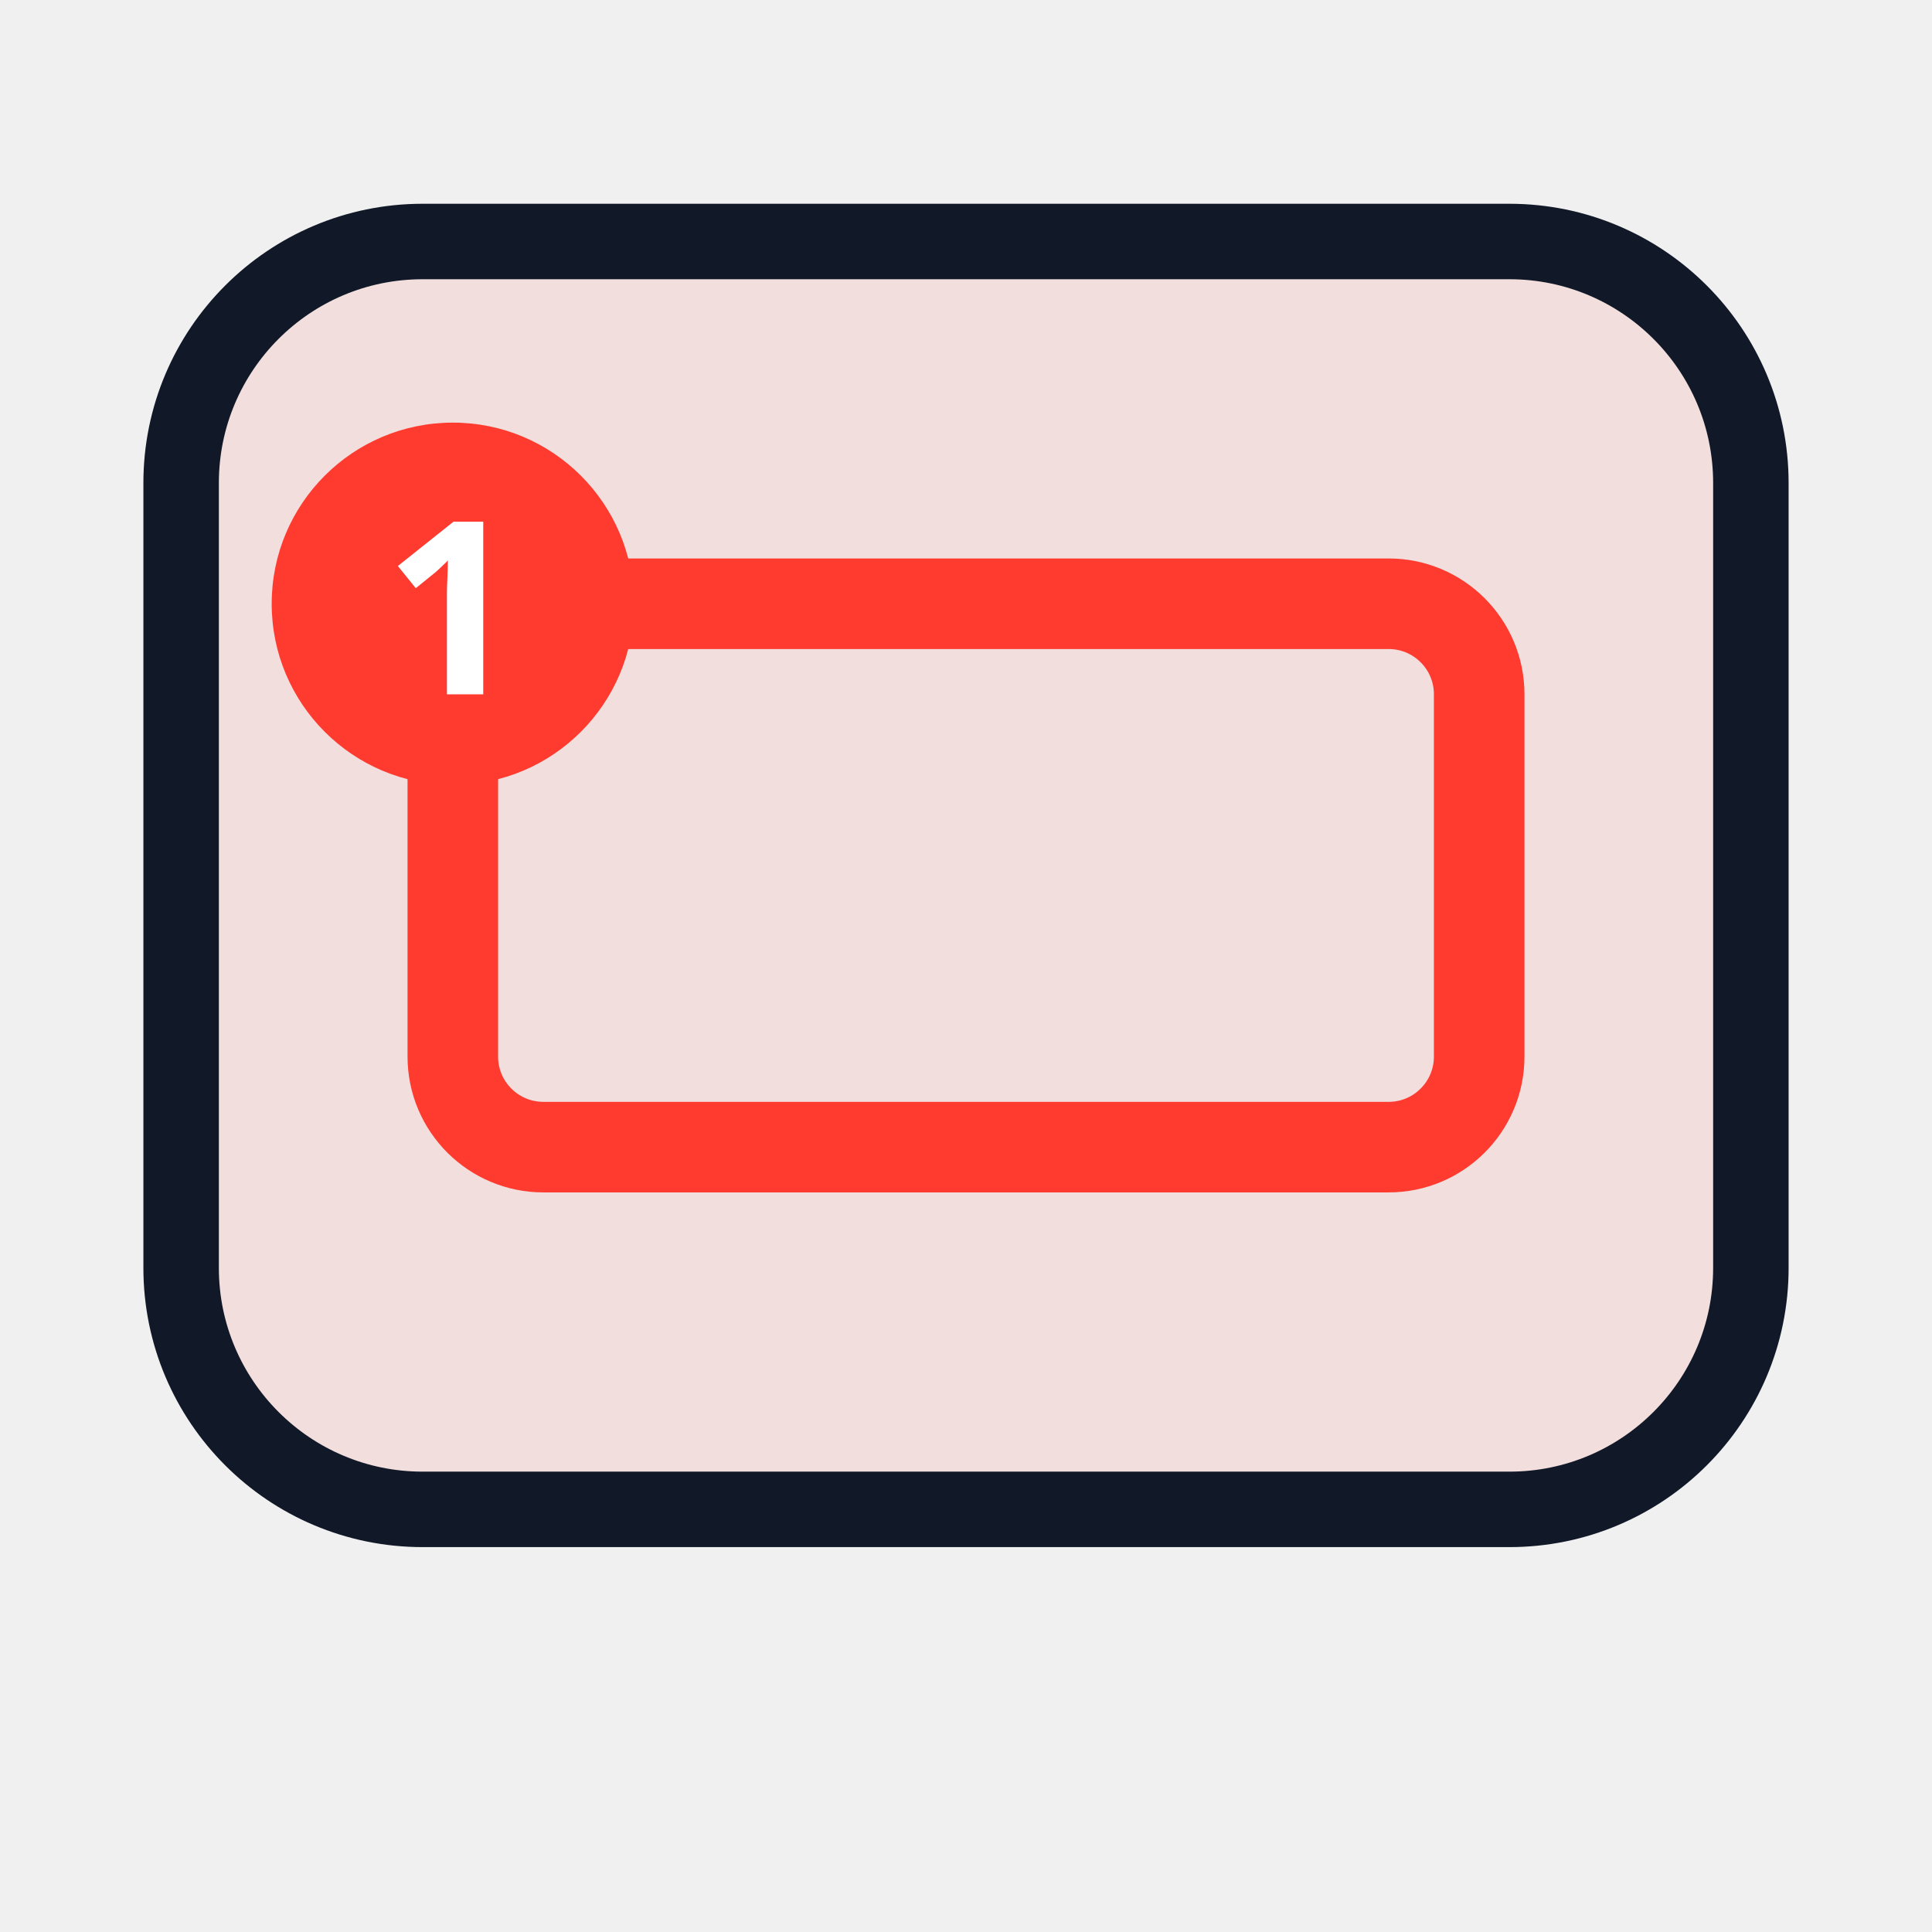
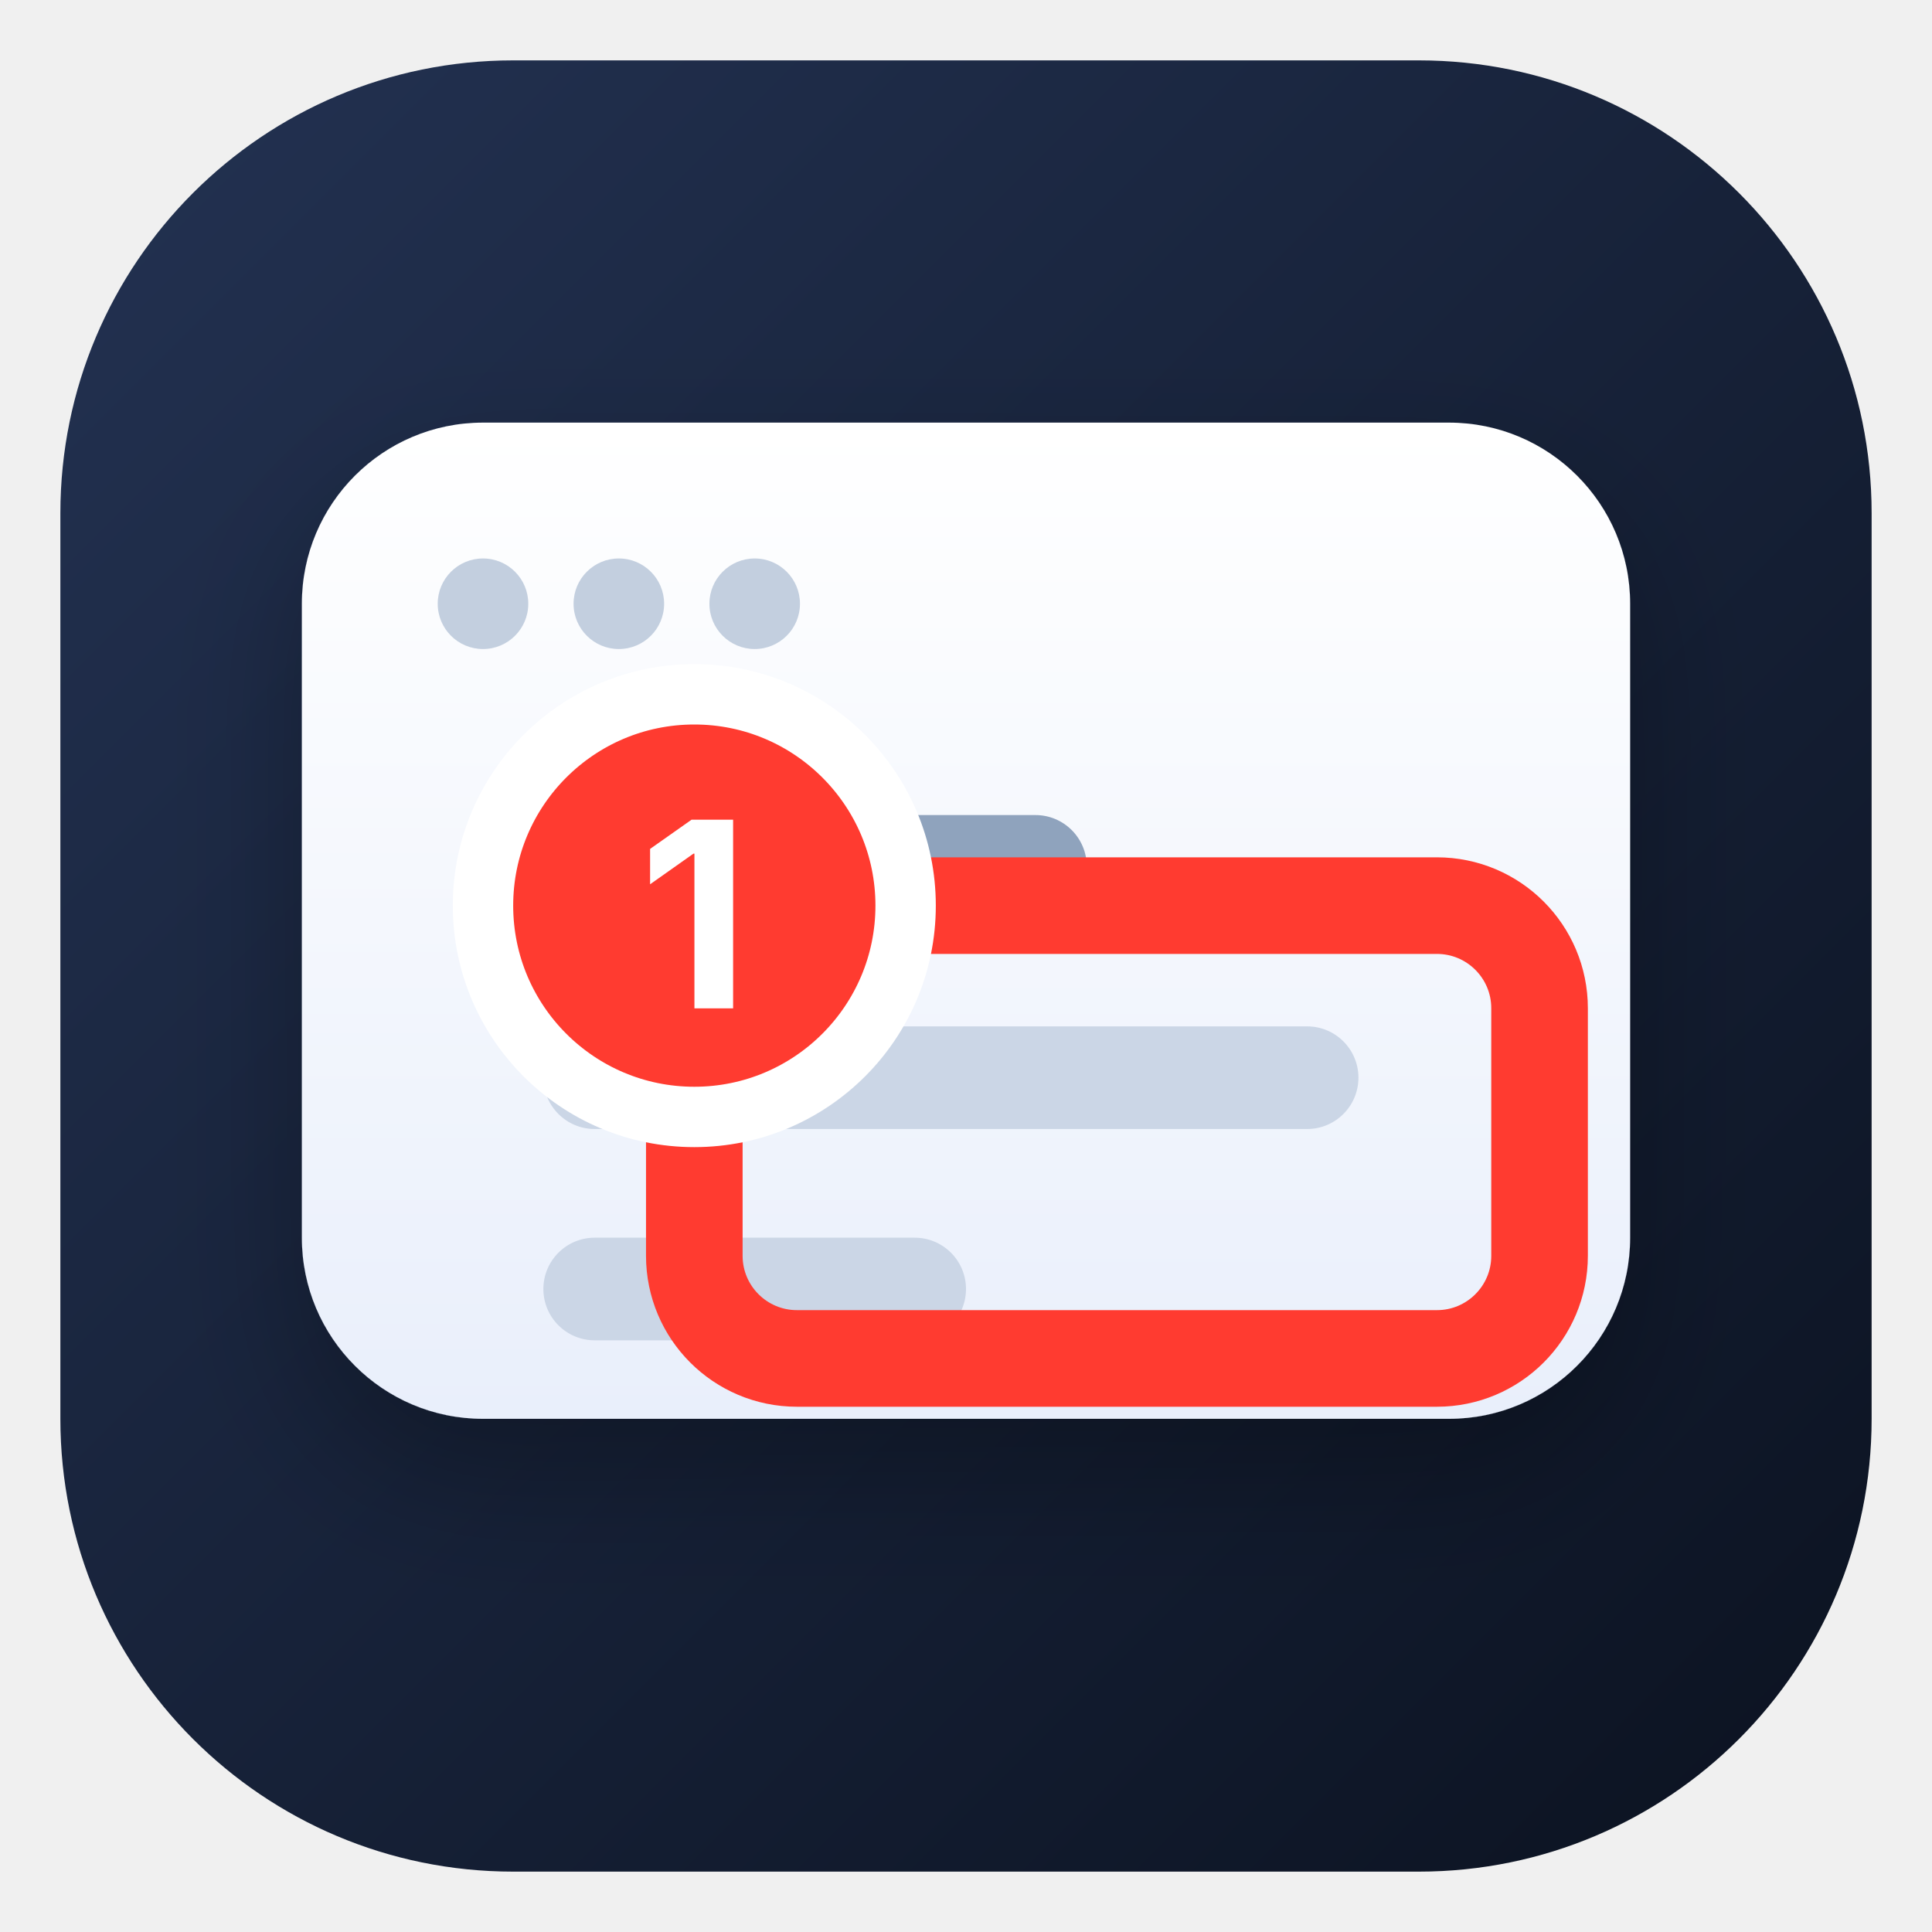
<svg xmlns="http://www.w3.org/2000/svg" viewBox="0 0 64 64" width="64" height="64">
-   <rect x="6" y="8" width="52" height="42" rx="8" fill="#ff3b30" opacity="0.10" />
-   <rect x="6" y="8" width="52" height="42" rx="8" fill="none" stroke="#111827" stroke-width="2.5" />
-   <rect x="15" y="20" width="34" height="18" rx="3" fill="none" stroke="#ff3b30" stroke-width="3" />
-   <circle cx="15" cy="20" r="6" fill="#ff3b30" />
-   <text x="15" y="23" font-family="system-ui, sans-serif" font-size="8" font-weight="700" fill="#ffffff" text-anchor="middle">1</text>
+   <defs>
+     <linearGradient id="bg" x1="0" y1="0" x2="1" y2="1">
+       <stop offset="0" stop-color="#233252" />
+       <stop offset="1" stop-color="#0b1220" />
+     </linearGradient>
+     <linearGradient id="screen" x1="0" y1="0" x2="0" y2="1">
+       <stop offset="0" stop-color="#ffffff" />
+       <stop offset="1" stop-color="#e9effb" />
+     </linearGradient>
+     <filter id="shadow" x="-20%" y="-20%" width="140%" height="150%">
+       <feDropShadow dx="0" dy="2" stdDeviation="2.2" flood-color="#000000" flood-opacity="0.28" />
+     </filter>
+   </defs>
+   <rect x="2" y="2" width="60" height="60" rx="15" fill="url(#bg)" />
+   <rect x="10" y="14" width="44" height="33" rx="6" fill="url(#screen)" filter="url(#shadow)" />
+   <circle cx="16" cy="20" r="1.5" fill="#c3cfdf" />
+   <circle cx="20.5" cy="20" r="1.5" fill="#c3cfdf" />
+   <circle cx="25" cy="20" r="1.5" fill="#c3cfdf" />
+   <rect x="18" y="27" width="18" height="3.4" rx="1.7" fill="#8fa3bd" />
+   <rect x="18" y="34" width="27" height="3.4" rx="1.7" fill="#cbd6e6" />
+   <rect x="18" y="41" width="14" height="3.4" rx="1.7" fill="#cbd6e6" />
+   <rect x="23" y="30" width="28" height="15" rx="3.4" fill="none" stroke="#ff3b30" stroke-width="3.2" stroke-linejoin="round" />
+   <circle cx="23" cy="30" r="7" fill="#ff3b30" stroke="#ffffff" stroke-width="2" />
+   <text x="23" y="33.4" font-family="system-ui, -apple-system, 'Segoe UI', sans-serif" font-size="8.6" font-weight="700" fill="#ffffff" text-anchor="middle">1</text>
</svg>
